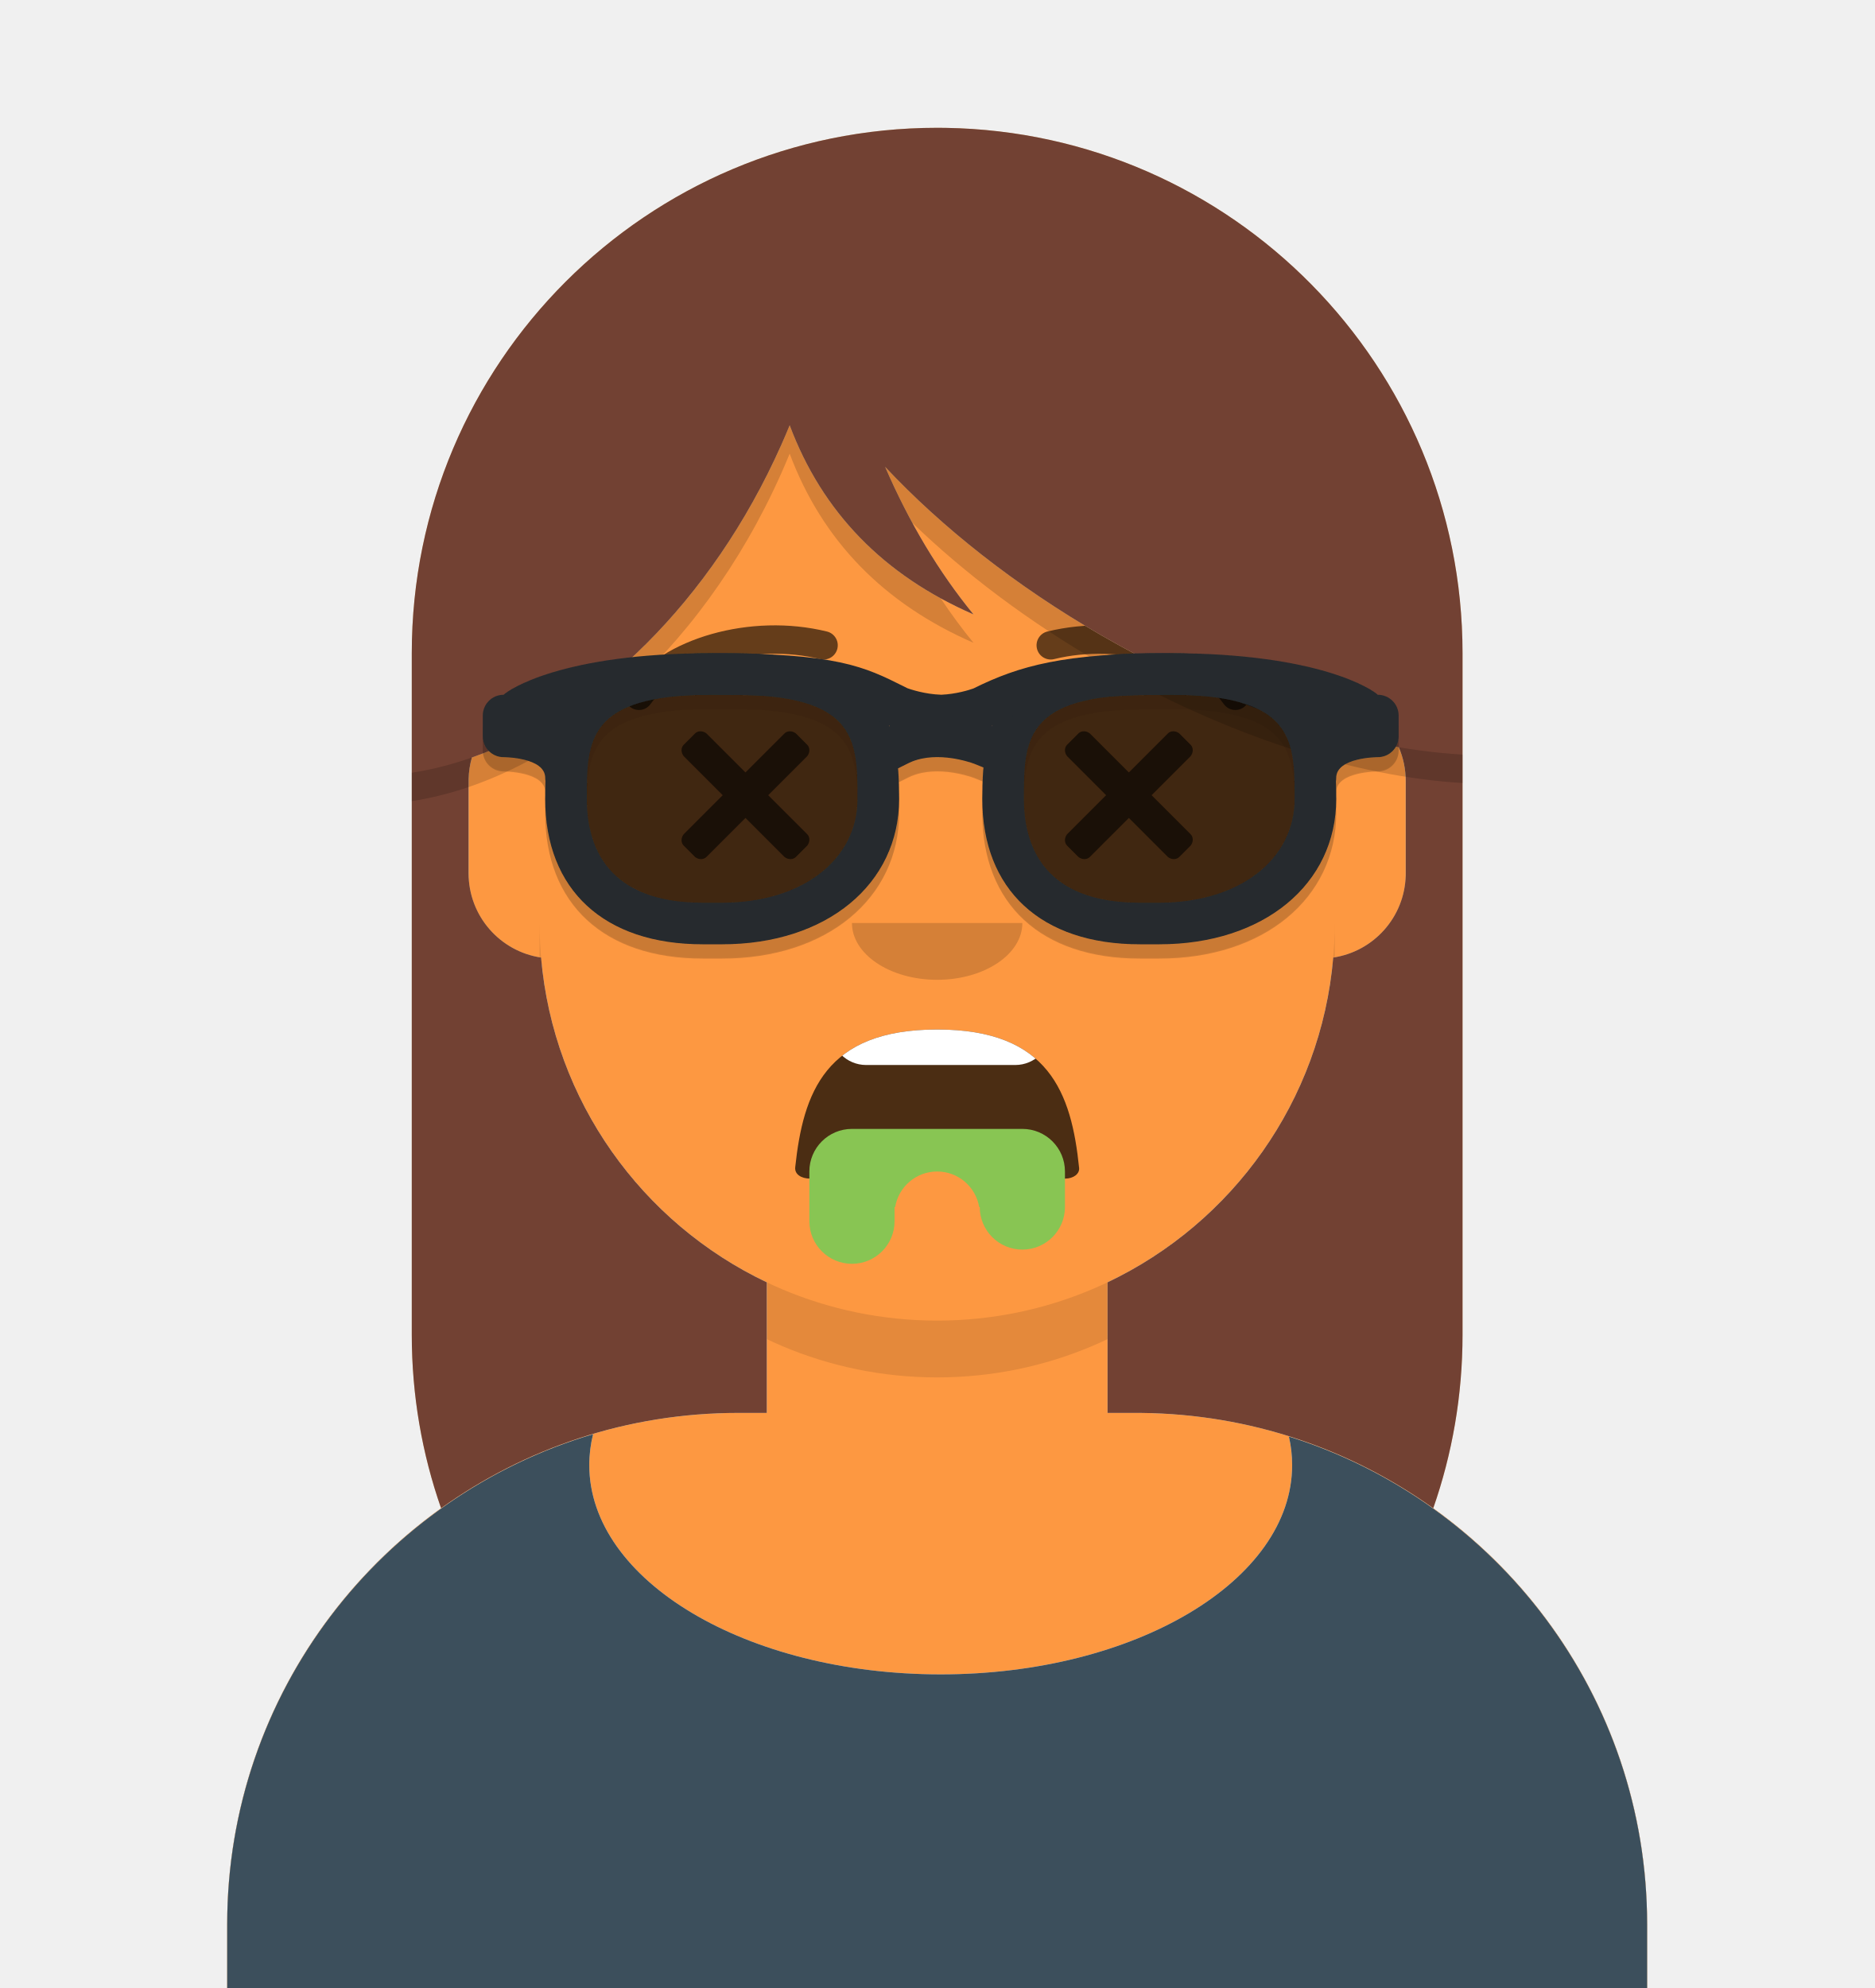
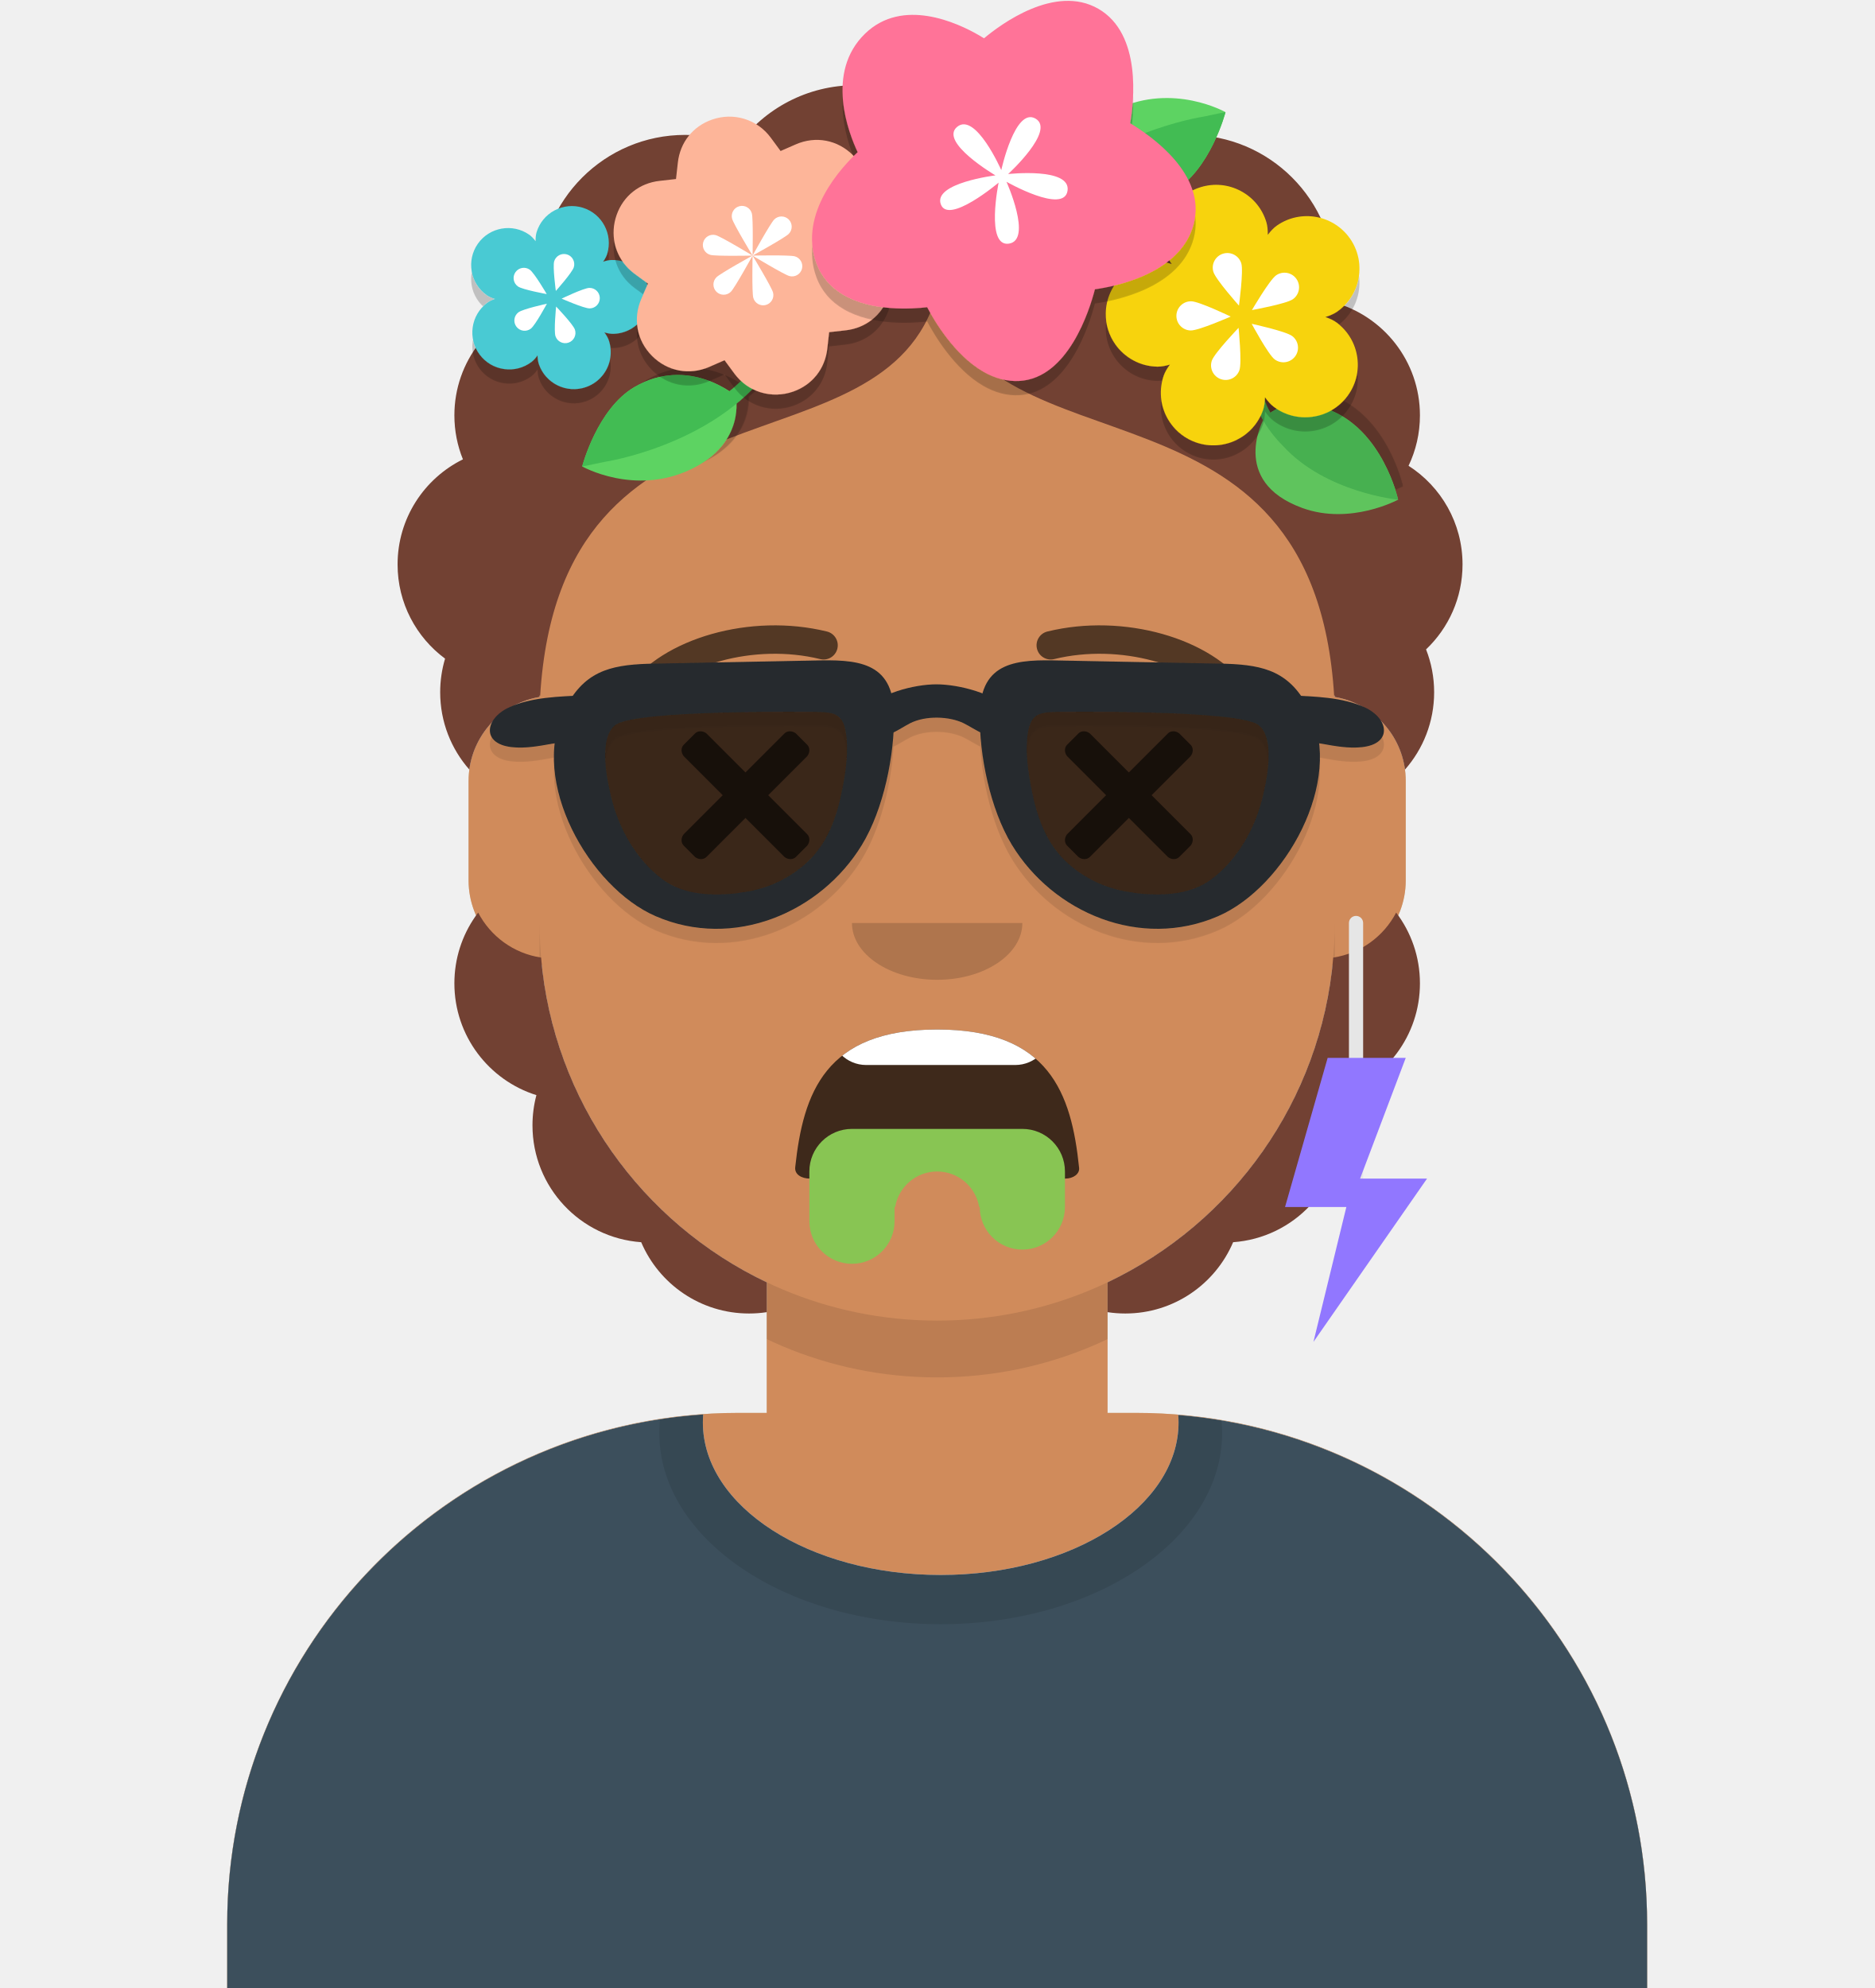
<svg xmlns="http://www.w3.org/2000/svg" xmlns:xlink="http://www.w3.org/1999/xlink" width="264px" height="280px" viewBox="0 0 264 280" version="1.1">
  <defs>
    <path d="M100,0 C130.928,-5.68137151e-15 156,25.072 156,56 L156.001,62.166 C161.676,63.119 166,68.054 166,74 L166,88 C166,94.052 161.519,99.058 155.694,99.881 C153.628,119.686 141.238,136.422 124.001,144.61 L124,163 L128,163 C167.765,163 200,195.235 200,235 L200,244 L0,244 L0,235 C-4.86974701e-15,195.235 32.235,163 72,163 L76,163 L76,144.611 C58.763,136.422 46.372,119.687 44.305,99.881 C38.481,99.058 34,94.052 34,88 L34,74 C34,68.054 38.325,63.118 44,62.166 L44,56 C44,25.072 69.072,5.68137151e-15 100,0 Z" id="transparent_path-1" />
    <path d="M83,36.348 C83,52.629 105.162,65.828 132.5,65.828 C159.838,65.828 182,52.629 182,36.348 C182,34.985 181.845,33.645 181.544,32.331 C210.784,41.488 232,68.792 232,101.052 L232,110 L32,110 L32,101.052 C32,68.397 53.739,40.82 83.534,32.002 C83.182,33.421 83,34.871 83,36.348 Z" id="transparent_path-3" />
    <rect id="transparent_path-5" x="0" y="0" width="264" height="280" />
    <path d="M74,0 C114.869,0 148,33.131 148,74 L148,84.148 L148,197.608 C135.525,187.237 119.491,181 102,181 L102,181 L98,181 L98,162.611 C115.531,154.283 128.048,137.115 129.791,116.867 C135.569,116.002 140,111.019 140,105 L140,105 L140,92 C140,87.354 137.359,83.324 133.497,81.33 C132.724,81.05 131.952,80.748 131.181,80.426 C130.795,80.32 130.401,80.233 130,80.166 L130,80.166 L130,79.917 C117.224,74.234 104.878,63.071 96.11,47.885 C93.175,42.801 90.831,37.595 89.066,32.397 C80.431,42.941 67.745,53.602 52.342,62.495 C42.778,68.017 33.147,72.291 24,75.266 L24,137.247 C29.602,148.318 38.773,157.278 50,162.611 L50,162.611 L50,181 L46,181 C38.327,181 30.935,182.2 24,184.423 L24,230 C24,244.106 13.569,255.776 0,257.716 L0,74 C0,33.131 33.131,0 74,0 Z" id="transparent_path-7" />
  </defs>
  <g id="transparent_Avataaar/Default" stroke="none" stroke-width="1" fill="none" fill-rule="evenodd">
    <g id="transparent_Body" transform="translate(32, 36)">
      <mask id="transparent_mask-2" fill="white">
        <use xlink:href="#transparent_path-1" />
      </mask>
      <use fill="#D0C6AC" xlink:href="#transparent_path-1" />
-       <g id="transparent_Skin-Color" mask="url(#transparent_mask-2)" fill="#FD9841">
+       <g id="transparent_Skin-Color" mask="url(#transparent_mask-2)" fill="#D08B5B">
        <g transform="translate(-32, 0)" id="transparent_Color">
          <rect x="0" y="0" width="264" height="244" />
        </g>
      </g>
      <path d="M44,94 C44,124.928 69.072,150 100,150 C130.928,150 156,124.928 156,94 L156,94 L156,102 C156,132.928 130.928,158 100,158 C69.072,158 44,132.928 44,102 Z" id="transparent_Neck-Shadow" fill-opacity="0.1" fill="#000000" mask="url(#transparent_mask-2)" />
    </g>
    <g id="transparent_Clothing" transform="translate(0, 170)">
      <defs>
-         <path d="M83,36.348 C83,52.629 105.162,65.828 132.5,65.828 C159.838,65.828 182,52.629 182,36.348 C182,34.985 181.845,33.645 181.544,32.331 C210.784,41.488 232,68.792 232,101.052 L232,110 L32,110 L32,101.052 C32,68.397 53.739,40.82 83.534,32.002 C83.182,33.421 83,34.871 83,36.348 Z" id="shirt_scoop_neck_path-1" />
+         <path d="M99,30.348 C99,42.211 113.998,51.828 132.5,51.828 C151.002,51.828 166,42.211 166,30.348 C166,29.995 165.987,29.644 165.96,29.295 C202.936,32.325 232,63.294 232,101.052 L232,110 L32,110 L32,101.052 C32,62.952 61.593,31.764 99.047,29.219 C99.015,29.595 99,29.97 99,30.348 Z" id="shirt_crew_neck_path-1" />
      </defs>
-       <g id="shirt_scoop_neck_Clothing/Shirt-Scoop-Neck" stroke="none" stroke-width="1" fill="none" fill-rule="evenodd">
-         <mask id="shirt_scoop_neck_mask-2" fill="white">
-           <use xlink:href="#shirt_scoop_neck_path-1" />
+       <g id="shirt_crew_neck_Clothing/Shirt-Crew-Neck" stroke="none" stroke-width="1" fill="none" fill-rule="evenodd">
+         <mask id="shirt_crew_neck_mask-2" fill="white">
+           <use xlink:href="#shirt_crew_neck_path-1" />
        </mask>
-         <use id="shirt_scoop_neck_Clothes" fill="#E6E6E6" xlink:href="#shirt_scoop_neck_path-1" />
-         <g id="shirt_scoop_neck_Fabric-Color" mask="url(#shirt_scoop_neck_mask-2)" fill="#3C4F5C">
-           <rect id="shirt_scoop_neck_🖍Color" x="0" y="0" width="264" height="110" />
+         <use id="shirt_crew_neck_Clothes" fill="#E6E6E6" xlink:href="#shirt_crew_neck_path-1" />
+         <g id="shirt_crew_neck_Fabric-Color" mask="url(#shirt_crew_neck_mask-2)" fill="#3C4F5C">
+           <rect id="shirt_crew_neck_🖍Color" x="0" y="0" width="264" height="110" />
+         </g>
+         <g id="shirt_crew_neck_Shadowy" opacity="0.6" mask="url(#shirt_crew_neck_mask-2)" fill="#000000" fill-opacity="0.16">
+           <g transform="translate(92, 4)" id="shirt_crew_neck_Hola-👋🏼">
+             <ellipse cx="40.5" cy="27.848" rx="39.635" ry="26.914" />
+           </g>
        </g>
      </g>
    </g>
    <g id="transparent_Face" transform="translate(76, 82)" fill="#000000">
      <g id="transparent_Mouth" transform="translate(2, 52)">
        <defs>
          <path d="M34.008,12.602 C35.128,23.093 38.235,31.994 53.996,32 C69.758,32.006 72.917,23.042 73.994,12.505 C74.081,11.657 73.174,11 72.037,11 C65.351,11 62.67,12.495 53.989,12.5 C45.309,12.505 40.757,11 36.092,11 C34.949,11 33.896,11.552 34.008,12.602 Z" id="vomit_path-1" />
          <path d="M66,25 C69.314,25 72,27.686 72,31 L72,36 C72,39.314 69.314,42 66,42 C62.686,42 60,39.314 60,36 L59.917,36 C59.441,33.162 56.973,31 54,31 C51.027,31 48.559,33.162 48.083,36 L48,36 L48,38 C48,41.314 45.314,44 42,44 C38.686,44 36,41.314 36,38 L36,31 C36,27.686 38.686,25 42,25 L66,25 Z" id="vomit_path-3" />
          <filter x="-1.4%" y="-2.6%" width="102.8%" height="105.3%" filterUnits="objectBoundingBox" id="vomit_filter-4">
            <feOffset dx="0" dy="-1" in="SourceAlpha" result="shadowOffsetInner1" />
            <feComposite in="shadowOffsetInner1" in2="SourceAlpha" operator="arithmetic" k2="-1" k3="1" result="shadowInnerInner1" />
            <feColorMatrix values="0 0 0 0 0   0 0 0 0 0   0 0 0 0 0  0 0 0 0.1 0" type="matrix" in="shadowInnerInner1" />
          </filter>
        </defs>
        <g id="vomit_Mouth/Vomit" stroke="none" stroke-width="1" fill="none" fill-rule="evenodd">
          <mask id="vomit_mask-2" fill="white">
            <use xlink:href="#vomit_path-1" transform="translate(54, 21.5) scale(1, -1) translate(-54, -21.5)" />
          </mask>
          <use id="vomit_Mouth" fill-opacity="0.7" fill="#000000" transform="translate(54, 21.5) scale(1, -1) translate(-54, -21.5)" xlink:href="#vomit_path-1" />
          <path d="M44,0 L65,0 C67.761,-5.07265313e-16 70,2.239 70,5 L70,11 C70,13.761 67.761,16 65,16 L44,16 C41.239,16 39,13.761 39,11 L39,5 C39,2.239 41.239,5.07265313e-16 44,0 Z" id="vomit_Teeth" fill="#FFFFFF" mask="url(#vomit_mask-2)" />
          <g id="vomit_Vomit-Stuff">
            <use fill="#88C553" fill-rule="evenodd" xlink:href="#vomit_path-3" />
          </g>
        </g>
      </g>
      <g id="transparent_Nose" transform="translate(28, 40)" fill-opacity="0.16">
        <g id="default_Nose/Default" stroke="none" stroke-width="1" fill="none" fill-rule="evenodd" fill-opacity="0.16">
          <path d="M16,8 C16,12.418 21.373,16 28,16 L28,16 C34.627,16 40,12.418 40,8" id="default_Nose" fill="#000000" />
        </g>
      </g>
      <g id="transparent_Eyes" transform="translate(0, 8)">
        <g id="x_dizzy_Eyes/X-Dizzy-😵" stroke="none" stroke-width="1" fill="none" fill-rule="evenodd" fill-opacity="0.6">
          <path d="M23.5,13.3 L29,18.799 L34.5,13.3 C34.9,12.9 35.6,12.9 36.1,13.3 L37.7,14.9 C38.1,15.3 38.1,16 37.7,16.5 L32.2,22 L37.7,27.5 C38.1,27.9 38.1,28.6 37.7,29.1 L36.1,30.7 C35.7,31.1 35,31.1 34.5,30.7 L29,25.2 L23.5,30.7 C23.1,31.1 22.4,31.1 21.9,30.7 L20.3,29.1 C19.9,28.7 19.9,28 20.3,27.5 L25.799,22 L20.3,16.5 C19.9,16 19.9,15.3 20.3,14.9 L21.9,13.3 C22.3,12.9 23,12.9 23.5,13.3 Z" id="x_dizzy_Eye" fill="#000000" fill-rule="nonzero" />
          <path d="M77.5,13.3 L83,18.799 L88.5,13.3 C88.9,12.9 89.6,12.9 90.1,13.3 L91.7,14.9 C92.1,15.3 92.1,16 91.7,16.5 L86.2,22 L91.7,27.5 C92.1,27.9 92.1,28.6 91.7,29.1 L90.1,30.7 C89.7,31.1 89,31.1 88.5,30.7 L83,25.2 L77.5,30.7 C77.1,31.1 76.4,31.1 75.9,30.7 L74.3,29.1 C73.9,28.7 73.9,28 74.3,27.5 L79.799,22 L74.3,16.5 C73.9,16 73.9,15.3 74.3,14.9 L75.9,13.3 C76.3,12.9 77,12.9 77.5,13.3 Z" id="x_dizzy_Eye" fill="#000000" fill-rule="nonzero" />
        </g>
      </g>
      <g id="transparent_Eyebrow" fill-opacity="0.6">
        <g id="default_Eyebrow/Outline/Default" stroke="none" stroke-width="1" fill="none" fill-rule="evenodd" fill-opacity="0.6">
          <g id="default_I-Browse" transform="translate(12, 6)" fill="#000000" fill-rule="nonzero">
            <path d="M3.63,11.159 C7.545,5.65 18.278,2.561 27.523,4.831 C28.596,5.095 29.679,4.439 29.942,3.366 C30.206,2.293 29.55,1.21 28.477,0.947 C17.74,-1.69 5.312,1.887 0.37,8.841 C-0.27,9.742 -0.059,10.99 0.841,11.63 C1.742,12.27 2.99,12.059 3.63,11.159 Z" id="default_Eyebrow" />
            <path d="M61.63,11.159 C65.545,5.65 76.278,2.561 85.523,4.831 C86.596,5.095 87.679,4.439 87.942,3.366 C88.206,2.293 87.55,1.21 86.477,0.947 C75.74,-1.69 63.312,1.887 58.37,8.841 C57.73,9.742 57.941,10.99 58.841,11.63 C59.742,12.27 60.99,12.059 61.63,11.159 Z" id="default_Eyebrow" transform="translate(73.00015, 6.039198) scale(-1, 1) translate(-73.00015, -6.039198) " />
          </g>
        </g>
      </g>
    </g>
    <g id="transparent_Top">
      <defs>
-         <path d="M74,0 L75.224,0.01 C115.528,0.663 148,33.54 148,74 L148,74 L148,88.281 L148,88.281 L148,170 C148,178.558 146.547,186.777 143.875,194.424 C132.269,186.112 118.092,181.164 102.767,181.004 L102,181 L98,181 L98.001,162.61 C115.531,154.282 128.048,137.114 129.791,116.867 C135.471,116.017 139.849,111.186 139.996,105.305 L140,105 L140,92 C140,90.31 139.651,88.702 139.021,87.244 C126.064,85.057 111.478,79.768 97.149,71.495 C85.017,64.491 74.646,56.258 66.67,47.752 C70.096,55.66 74.246,62.588 79.118,68.535 C66.443,63.012 57.813,54.132 53.227,41.896 C52.849,42.818 52.456,43.739 52.046,44.658 C42.207,66.757 25.592,82.682 8.462,88.693 C8.188,89.65 8.03,90.656 8.004,91.695 L8,92 L8,105 C8,111.019 12.431,116.003 18.209,116.867 C19.952,137.115 32.469,154.283 50,162.611 L50,181 L46,181 C30.381,181 15.924,185.973 4.126,194.422 C1.453,186.777 1.04809353e-15,178.558 0,170 L0,74 C-5.00501776e-15,33.131 33.131,7.50752664e-15 74,0 Z" id="straight_strand_path-1" />
+         <filter x="-15.4%" y="-26.7%" width="130.8%" height="153.3%" filterUnits="objectBoundingBox" id="frida_filter-1">
+           <feOffset dx="0" dy="2" in="SourceAlpha" result="shadowOffsetOuter1" />
+           <feColorMatrix values="0 0 0 0 0   0 0 0 0 0   0 0 0 0 0  0 0 0 0.2 0" type="matrix" in="shadowOffsetOuter1" result="shadowMatrixOuter1" />
+           <feMerge>
+             <feMergeNode in="shadowMatrixOuter1" />
+             <feMergeNode in="SourceGraphic" />
+           </feMerge>
+         </filter>
+         <filter x="-26.7%" y="-13.8%" width="153.3%" height="127.6%" filterUnits="objectBoundingBox" id="frida_filter-2">
+           <feOffset dx="0" dy="2" in="SourceAlpha" result="shadowOffsetOuter1" />
+           <feColorMatrix values="0 0 0 0 0   0 0 0 0 0   0 0 0 0 0  0 0 0 0.2 0" type="matrix" in="shadowOffsetOuter1" result="shadowMatrixOuter1" />
+           <feMerge>
+             <feMergeNode in="shadowMatrixOuter1" />
+             <feMergeNode in="SourceGraphic" />
+           </feMerge>
+         </filter>
+         <filter x="-26.7%" y="-13.8%" width="153.3%" height="127.6%" filterUnits="objectBoundingBox" id="frida_filter-3">
+           <feOffset dx="0" dy="2" in="SourceAlpha" result="shadowOffsetOuter1" />
+           <feColorMatrix values="0 0 0 0 0   0 0 0 0 0   0 0 0 0 0  0 0 0 0.2 0" type="matrix" in="shadowOffsetOuter1" result="shadowMatrixOuter1" />
+           <feMerge>
+             <feMergeNode in="shadowMatrixOuter1" />
+             <feMergeNode in="SourceGraphic" />
+           </feMerge>
+         </filter>
+         <filter x="-15.4%" y="-15.4%" width="130.8%" height="130.8%" filterUnits="objectBoundingBox" id="frida_filter-4">
+           <feOffset dx="0" dy="2" in="SourceAlpha" result="shadowOffsetOuter1" />
+           <feColorMatrix values="0 0 0 0 0   0 0 0 0 0   0 0 0 0 0  0 0 0 0.2 0" type="matrix" in="shadowOffsetOuter1" result="shadowMatrixOuter1" />
+           <feMerge>
+             <feMergeNode in="shadowMatrixOuter1" />
+             <feMergeNode in="SourceGraphic" />
+           </feMerge>
+         </filter>
+         <filter x="-10.0%" y="-10.0%" width="120.0%" height="120.0%" filterUnits="objectBoundingBox" id="frida_filter-5">
+           <feOffset dx="0" dy="2" in="SourceAlpha" result="shadowOffsetOuter1" />
+           <feColorMatrix values="0 0 0 0 0   0 0 0 0 0   0 0 0 0 0  0 0 0 0.2 0" type="matrix" in="shadowOffsetOuter1" result="shadowMatrixOuter1" />
+           <feMerge>
+             <feMergeNode in="shadowMatrixOuter1" />
+             <feMergeNode in="SourceGraphic" />
+           </feMerge>
+         </filter>
+         <filter x="-10.8%" y="-10.8%" width="121.6%" height="121.6%" filterUnits="objectBoundingBox" id="frida_filter-6">
+           <feOffset dx="0" dy="2" in="SourceAlpha" result="shadowOffsetOuter1" />
+           <feColorMatrix values="0 0 0 0 0   0 0 0 0 0   0 0 0 0 0  0 0 0 0.2 0" type="matrix" in="shadowOffsetOuter1" result="shadowMatrixOuter1" />
+           <feMerge>
+             <feMergeNode in="shadowMatrixOuter1" />
+             <feMergeNode in="SourceGraphic" />
+           </feMerge>
+         </filter>
+         <filter x="-7.3%" y="-7.4%" width="114.5%" height="114.8%" filterUnits="objectBoundingBox" id="frida_filter-7">
+           <feOffset dx="0" dy="2" in="SourceAlpha" result="shadowOffsetOuter1" />
+           <feColorMatrix values="0 0 0 0 0   0 0 0 0 0   0 0 0 0 0  0 0 0 0.2 0" type="matrix" in="shadowOffsetOuter1" result="shadowMatrixOuter1" />
+           <feMerge>
+             <feMergeNode in="shadowMatrixOuter1" />
+             <feMergeNode in="SourceGraphic" />
+           </feMerge>
+         </filter>
      </defs>
-       <g id="straight_strand_Top/Long-Hair/Straight-+-Strand" stroke="none" stroke-width="1" fill="none" fill-rule="evenodd" transform="translate(-1 0)">
-         <g id="straight_strand_Hair" transform="translate(59, 18)">
-           <mask id="straight_strand_mask-2" fill="white">
-             <use xlink:href="#straight_strand_path-1" />
-           </mask>
-           <use fill="#ECC797" xlink:href="#straight_strand_path-1" />
-           <g id="straight_strand_Hair-Color" mask="url(#straight_strand_mask-2)" fill="#724133">
-             <g transform="translate(-58, -18)" id="straight_strand_Color">
-               <rect x="0" y="0" width="264" height="280" />
-             </g>
-           </g>
-         </g>
-         <path d="M111.046,62.658 C111.456,61.739 111.849,60.818 112.227,59.896 C116.232,70.583 123.322,78.71 133.498,84.276 C134.958,86.471 136.498,88.557 138.118,90.535 C125.443,85.012 116.813,76.132 112.227,63.896 C111.849,64.818 111.456,65.739 111.046,66.658 C99.59,92.39 78.945,109.75 59,112.838 L59,112.838 L59,108.838 C78.945,105.75 99.59,88.39 111.046,62.658 Z M207,110.281 C192.047,109.413 173.901,103.745 156.149,93.495 C145.875,87.564 136.864,80.75 129.5,73.637 C128.137,71.126 126.86,68.498 125.67,65.752 C133.646,74.258 144.017,82.491 156.149,89.495 C173.901,99.745 192.047,105.413 207,106.281 Z" id="straight_strand_Shadow" fill-opacity="0.16" fill="#000000" />
-         <g id="straight_strand_Facial-Hair" transform="translate(49, 72)" />
-         <g id="straight_strand_Accessory" transform="translate(62, 85)">
+       <g id="frida_Top/Long-Hair/Frida" stroke="none" stroke-width="1" fill="none" fill-rule="evenodd" transform="translate(-1 0)">
+         <g id="frida_Hair-Color" transform="translate(57, 12)" fill="#724133">
+           <path d="M11.349,116.534 C13.087,119.871 16.347,122.289 20.209,122.867 C21.952,143.115 34.469,160.283 52,168.611 L52,172.812 C51.185,172.936 50.35,173 49.5,173 C42.679,173 36.825,168.861 34.312,162.958 C25.754,162.349 19,155.213 19,146.5 C19,145.029 19.193,143.603 19.554,142.246 C12.858,140.145 8,133.89 8,126.5 C8,123.001 9.089,119.756 10.947,117.086 L11.184,116.755 L11.349,116.534 Z M140.651,116.534 C142.753,119.302 144,122.755 144,126.5 C144,133.89 139.142,140.145 132.446,142.246 C132.807,143.603 133,145.029 133,146.5 C133,155.213 126.246,162.349 117.688,162.958 C115.175,168.861 109.321,173 102.5,173 C101.65,173 100.816,172.936 100.001,172.812 L100.001,168.61 C117.531,160.282 130.048,143.114 131.791,122.867 C135.653,122.289 138.913,119.871 140.651,116.534 Z M87.5,0 C94.295,0 100.318,3.306 104.048,8.398 C106.357,7.495 108.871,7 111.5,7 C122.822,7 132,16.178 132,27.5 C132,28.539 131.923,29.561 131.773,30.559 C138.815,32.442 144,38.865 144,46.5 C144,49.043 143.425,51.452 142.397,53.603 C146.97,56.535 150,61.664 150,67.5 C150,72.21 148.027,76.458 144.862,79.465 C145.596,81.335 146,83.37 146,85.5 C146,89.675 144.449,93.488 141.893,96.394 C141.196,91.183 137.156,87.031 132.001,86.166 L132.001,85.936 C131.973,85.957 131.945,85.979 131.917,86 C129.014,38.845 83.432,55.748 75.996,29.323 C68.566,55.747 22.986,38.845 20.083,86 L20,85.936 L20,85.936 L20,86.166 C14.845,87.031 10.804,91.183 10.107,96.393 C7.551,93.488 6,89.675 6,85.5 C6,83.855 6.241,82.267 6.689,80.767 C2.631,77.762 0,72.938 0,67.5 C0,61.007 3.751,55.39 9.204,52.697 C8.427,50.784 8,48.692 8,46.5 C8,38.865 13.185,32.442 20.227,30.559 C20.077,29.561 20,28.539 20,27.5 C20,16.178 29.178,7 40.5,7 C43.129,7 45.643,7.495 47.953,8.397 C51.682,3.306 57.705,0 64.5,0 C68.763,0 72.721,1.301 76.001,3.527 C79.28,1.301 83.238,0 87.5,0 Z" />
+         </g>
+         <g id="frida_Ornamentos" transform="translate(67, 0)">
+           <g id="frida_hoja" filter="url(#frida_filter-1)" opacity="0.9" transform="translate(120, 64.5) scale(1, -1) rotate(-20) translate(-120, -64.5) translate(107, 57)" fill-rule="nonzero">
+             <path d="M3.611,10 C3.611,10 1.95,0 13,0 C20.222,0 25.278,5.714 25.278,5.714 C25.278,5.714 19.861,14.286 11.556,14.286 C5.056,14.286 3.611,10 3.611,10 Z" id="frida_leaf" fill="#5DD362" />
+             <path d="M25.278,5.714 C25.278,5.714 19.861,14.286 11.556,14.286 C7.222,14.286 5.128,12.357 4.189,11.071 C2.094,12.857 1.372,14.5 1.372,14.571 C1.3,14.857 1.011,15 0.722,15 C0.65,15 0.506,15 0.433,14.929 C0.072,14.786 -0.072,14.357 0.072,14 C0.144,13.786 1.95,9.857 7.439,7.286 C15.383,3.143 25.278,5.714 25.278,5.714 Z" id="frida_leaf" fill="#42BC53" />
+           </g>
+           <g id="frida_hoja" filter="url(#frida_filter-2)" transform="translate(93.30737, 21.74519) scale(-1, -1) rotate(-120) translate(-93.30737, -21.74519) translate(85.80737, 7.245191)">
+             <path d="M15,12 C15,5.9 9,0 9,0 C9,0 1.7,4.3 1,13 C0.3,21.7 6.8,23.7 6.8,23.7 C6.8,23.7 15,20.8 15,12 Z" id="frida_leaf" fill="#5DD362" />
+             <path d="M8,29 C8.1,29 8.2,29 8.3,28.9 C8.8,28.7 9.1,28.1 8.9,27.6 C8.4,26.1 8,24.7 7.8,23.2 C10,22.2 15,18.9 15,12 C15,5.9 9,0 9,0 C9,0 8.6,1.1 8,3 C8,3 8,3 8,3 C7.8,3.5 2.8,16.6 7.1,28.3 C7.2,28.7 7.6,29 8,29 Z" id="frida_leaf" fill="#42BC53" />
+           </g>
+           <g id="frida_hoja" filter="url(#frida_filter-3)" transform="translate(29.30737, 59.74519) rotate(-120) translate(-29.30737, -59.74519) translate(21.80737, 45.24519)">
+             <path d="M15,12 C15,5.9 9,0 9,0 C9,0 1.7,4.3 1,13 C0.3,21.7 6.8,23.7 6.8,23.7 C6.8,23.7 15,20.8 15,12 Z" id="frida_leaf" fill="#5DD362" />
+             <path d="M8,29 C8.1,29 8.2,29 8.3,28.9 C8.8,28.7 9.1,28.1 8.9,27.6 C8.4,26.1 8,24.7 7.8,23.2 C10,22.2 15,18.9 15,12 C15,5.9 9,0 9,0 C9,0 8.6,1.1 8,3 C8,3 8,3 8,3 C7.8,3.5 2.8,16.6 7.1,28.3 C7.2,28.7 7.6,29 8,29 Z" id="frida_leaf" fill="#42BC53" />
+           </g>
+           <g id="frida_Flor" filter="url(#frida_filter-4)" transform="translate(13, 42) scale(-1, 1) translate(-13, -42) translate(0, 29)">
+             <path d="M24.424,20.956 C25.26,19.847 25.614,18.478 25.421,17.103 C25.228,15.727 24.51,14.509 23.402,13.674 C23.102,13.448 22.708,13.263 22.26,13.106 C22.713,12.965 23.114,12.793 23.42,12.579 C25.769,10.934 26.342,7.685 24.697,5.336 C23.053,2.988 19.804,2.415 17.455,4.059 C17.149,4.274 16.851,4.592 16.562,4.97 C16.568,4.495 16.529,4.061 16.419,3.703 C16.013,2.375 15.114,1.284 13.887,0.632 C12.661,-0.02 11.254,-0.155 9.926,0.251 C7.184,1.089 5.635,4.002 6.473,6.744 C6.582,7.1 6.787,7.479 7.055,7.868 C6.607,7.717 6.186,7.625 5.814,7.618 C2.947,7.568 0.574,9.86 0.523,12.727 C0.504,13.865 0.853,14.926 1.461,15.794 C2.384,17.111 3.904,17.987 5.632,18.017 C6.005,18.023 6.428,17.946 6.881,17.811 C6.599,18.19 6.382,18.562 6.261,18.914 C5.698,20.549 6,22.276 6.923,23.594 C7.531,24.462 8.408,25.153 9.484,25.524 C12.195,26.457 15.16,25.01 16.093,22.299 C16.215,21.947 16.272,21.52 16.284,21.047 C16.557,21.433 16.844,21.755 17.141,21.979 C18.251,22.815 19.619,23.169 20.994,22.976 C22.371,22.783 23.589,22.065 24.424,20.956 Z" fill="#4ACAD3" fill-rule="nonzero" />
+             <path d="M11.178,8.64 C10.945,7.877 11.374,7.069 12.137,6.836 C12.9,6.603 13.708,7.032 13.941,7.795 C14.174,8.558 13.709,11.977 13.709,11.977 C13.709,11.977 11.411,9.403 11.178,8.64 Z M8.936,14.437 C8.138,14.423 7.502,13.766 7.517,12.968 C7.531,12.17 8.188,11.535 8.986,11.549 C9.784,11.563 12.891,13.062 12.891,13.062 C12.891,13.062 9.733,14.451 8.936,14.437 Z M14.993,12.419 C14.993,12.419 16.731,9.439 17.385,8.981 C18.039,8.523 18.939,8.682 19.397,9.336 C19.854,9.989 19.696,10.89 19.042,11.347 C18.388,11.805 14.993,12.419 14.993,12.419 Z M11.92,19.257 C11.166,18.997 10.765,18.175 11.025,17.421 C11.284,16.666 13.671,14.175 13.671,14.175 C13.671,14.175 14.016,17.607 13.757,18.362 C13.497,19.116 12.675,19.517 11.92,19.257 Z M17.24,17.296 C16.602,16.816 14.969,13.777 14.969,13.777 C14.969,13.777 18.341,14.509 18.978,14.989 C19.615,15.469 19.743,16.375 19.262,17.012 C18.782,17.649 17.876,17.777 17.24,17.296 Z" fill="#FFFFFF" />
+           </g>
+           <g id="frida_Flor" filter="url(#frida_filter-5)" transform="translate(20, 16)">
+             <path d="M30.526,33.098 L30.784,30.784 L33.098,30.525 C35.945,30.205 38.208,28.408 39.152,25.714 C40.218,22.672 39.217,19.355 36.605,17.433 L34.731,16.053 L35.663,13.919 C36.892,11.113 36.308,8.024 34.142,5.858 C31.976,3.692 28.887,3.108 26.08,4.336 L23.947,5.269 L22.567,3.394 C20.644,0.786 17.327,-0.218 14.284,0.848 C11.592,1.791 9.793,4.055 9.475,6.902 L9.216,9.215 L6.902,9.475 C4.055,9.794 1.791,11.592 0.848,14.285 C-0.09,16.961 0.55,19.846 2.517,21.813 L2.517,21.813 C2.786,22.082 3.08,22.335 3.394,22.566 L5.269,23.946 L4.335,26.08 C3.109,28.887 3.692,31.976 5.858,34.142 C8.024,36.308 11.113,36.891 13.92,35.665 L16.054,34.731 L17.434,36.606 C19.351,39.217 22.674,40.218 25.717,39.153 C28.41,38.208 30.207,35.945 30.526,33.098 Z" fill="#FDB599" fill-rule="nonzero" />
+             <path d="M22.882,25.191 C23.088,25.959 22.632,26.749 21.863,26.955 C21.095,27.16 20.305,26.704 20.1,25.936 C19.894,25.169 20,20 20,20 C20,20 17.508,24.529 16.945,25.091 C16.384,25.653 15.471,25.653 14.909,25.091 C14.347,24.529 14.347,23.616 14.909,23.055 C15.471,22.492 20,20 20,20 C20,20 14.832,20.106 14.064,19.9 C13.295,19.695 12.84,18.905 13.045,18.137 C13.251,17.368 14.041,16.912 14.809,17.118 C15.577,17.324 20,20 20,20 C20,20 17.324,15.577 17.118,14.809 C16.912,14.041 17.368,13.251 18.137,13.045 C18.905,12.84 19.695,13.295 19.9,14.064 C20.106,14.832 20,20 20,20 C20,20 22.492,15.471 23.055,14.909 C23.617,14.347 24.529,14.347 25.091,14.909 C25.653,15.471 25.653,16.383 25.091,16.945 C24.529,17.508 20,20 20,20 C20,20 25.169,19.894 25.936,20.1 C26.704,20.305 27.16,21.095 26.955,21.863 C26.749,22.632 25.959,23.088 25.191,22.882 C24.423,22.676 20,20 20,20 C20,20 22.675,24.422 22.882,25.191 Z" fill="#FFFFFF" />
+           </g>
+           <g id="frida_Flor" filter="url(#frida_filter-6)" transform="translate(89, 26)">
+             <path d="M34.758,29.822 C35.947,28.244 36.451,26.296 36.176,24.339 C35.901,22.381 34.88,20.648 33.302,19.459 C32.876,19.138 32.315,18.875 31.677,18.651 C32.322,18.45 32.893,18.206 33.329,17.9 C36.671,15.56 37.487,10.937 35.146,7.594 C32.806,4.252 28.182,3.437 24.84,5.777 C24.404,6.083 23.98,6.535 23.57,7.073 C23.578,6.397 23.522,5.779 23.366,5.27 C22.788,3.38 21.508,1.827 19.763,0.9 C18.018,-0.029 16.015,-0.22 14.125,0.357 C10.223,1.55 8.019,5.695 9.211,9.597 C9.367,10.104 9.658,10.643 10.04,11.196 C9.403,10.981 8.804,10.851 8.273,10.842 C4.194,10.771 0.817,14.031 0.745,18.112 C0.718,19.732 1.214,21.24 2.079,22.475 C3.393,24.351 5.555,25.597 8.015,25.639 C8.545,25.648 9.148,25.538 9.792,25.346 C9.391,25.886 9.082,26.415 8.909,26.916 C8.108,29.243 8.538,31.7 9.852,33.576 C10.717,34.812 11.966,35.795 13.497,36.322 C17.355,37.651 21.574,35.591 22.902,31.734 C23.075,31.232 23.157,30.625 23.173,29.952 C23.562,30.501 23.97,30.959 24.393,31.278 C25.972,32.468 27.919,32.971 29.877,32.696 C31.835,32.422 33.569,31.401 34.758,29.822 Z" fill="#F7D30C" fill-rule="nonzero" />
+             <path d="M15.908,12.295 C15.576,11.21 16.187,10.06 17.272,9.729 C18.358,9.397 19.507,10.008 19.839,11.093 C20.17,12.179 19.509,17.044 19.509,17.044 C19.509,17.044 16.239,13.381 15.908,12.295 Z M12.716,20.545 C11.581,20.525 10.677,19.59 10.697,18.454 C10.717,17.319 11.653,16.415 12.788,16.435 C13.923,16.455 18.346,18.588 18.346,18.588 C18.346,18.588 13.851,20.565 12.716,20.545 Z M21.336,17.673 C21.336,17.673 23.81,13.432 24.74,12.781 C25.67,12.129 26.952,12.355 27.603,13.285 C28.254,14.215 28.028,15.497 27.098,16.148 C26.168,16.799 21.336,17.673 21.336,17.673 Z M16.963,27.404 C15.89,27.035 15.32,25.865 15.689,24.791 C16.058,23.718 19.454,20.172 19.454,20.172 C19.454,20.172 19.946,25.057 19.577,26.13 C19.207,27.203 18.037,27.774 16.963,27.404 Z M24.533,24.614 C23.626,23.931 21.303,19.606 21.303,19.606 C21.303,19.606 26.1,20.648 27.007,21.331 C27.914,22.014 28.095,23.303 27.412,24.209 C26.729,25.116 25.439,25.297 24.533,24.614 Z" fill="#FFFFFF" />
+           </g>
+           <g id="frida_Flor" filter="url(#frida_filter-7)" transform="translate(48, 0)">
+             <path d="M54.138,31.546 C55.963,24.563 48.144,19.132 45.185,17.362 C45.699,14.428 46.857,4.801 40.717,1.246 C34.612,-2.288 26.924,3.45 24.601,5.394 C24.401,5.269 24.166,5.126 23.898,4.971 C20.831,3.196 13.13,-0.381 7.85,4.736 C2.205,10.204 5.537,18.739 6.805,21.434 C4.646,23.445 -1.579,30.026 0.987,37.024 C1.693,38.953 2.998,40.48 4.869,41.562 C8.9,43.896 14.476,43.52 16.592,43.269 C17.585,45.15 20.422,49.981 24.48,52.33 C26.15,53.297 27.855,53.743 29.55,53.655 C36.455,53.297 39.466,43.66 40.22,40.743 C43.081,40.347 52.306,38.544 54.138,31.546 Z" fill="#FF7398" fill-rule="nonzero" />
+             <path d="M27.764,25.603 C27.764,25.603 31.449,33.791 28.118,34.314 C24.784,34.834 26.657,25.722 26.657,25.722 C26.657,25.722 19.546,31.729 18.507,28.75 C17.468,25.771 26.209,24.702 26.209,24.702 C26.209,24.702 18.221,20.01 20.815,17.866 C23.409,15.722 27.031,23.958 27.031,23.958 C27.031,23.958 28.976,15.039 31.851,16.704 C34.727,18.368 27.994,24.515 27.994,24.515 C27.994,24.515 36.871,23.526 36.364,26.867 C35.859,30.209 27.764,25.603 27.764,25.603 Z" fill="#FFFFFF" />
+           </g>
+         </g>
+         <g id="frida_Arete" transform="translate(182, 129)">
+           <rect id="frida_Cadenita" fill="#E6E6E6" x="9" y="0" width="2" height="39" rx="1" />
+           <polygon id="frida_Rayo" fill="#9177FF" fill-rule="nonzero" points="20 37 10.57 37 17 20 6 20 0 41 8.636 41 4 60" />
+         </g>
+         <g id="frida_Facial-Hair" transform="translate(49, 72)" />
+         <g id="frida_Accessory" transform="translate(62, 85)">
          <defs>
-             <filter x="-3.1%" y="-9.8%" width="106.2%" height="119.5%" filterUnits="objectBoundingBox" id="wayfarers_filter-1">
+             <filter x="-3.2%" y="-10.5%" width="106.3%" height="121.1%" filterUnits="objectBoundingBox" id="sunglasses_filter-1">
              <feOffset dx="0" dy="2" in="SourceAlpha" result="shadowOffsetOuter1" />
-               <feColorMatrix values="0 0 0 0 0   0 0 0 0 0   0 0 0 0 0  0 0 0 0.2 0" type="matrix" in="shadowOffsetOuter1" result="shadowMatrixOuter1" />
+               <feColorMatrix values="0 0 0 0 0   0 0 0 0 0   0 0 0 0 0  0 0 0 0.1 0" type="matrix" in="shadowOffsetOuter1" result="shadowMatrixOuter1" />
              <feMerge>
                <feMergeNode in="shadowMatrixOuter1" />
                <feMergeNode in="SourceGraphic" />
              </feMerge>
            </filter>
-             <linearGradient x1="50%" y1="0%" x2="50%" y2="100%" id="wayfarers_linearGradient-2">
+             <linearGradient x1="50%" y1="0%" x2="50%" y2="70.506%" id="sunglasses_linearGradient-2">
+               <stop stop-color="#FFFFFF" stop-opacity="0.5" offset="0%" />
+               <stop stop-color="#000000" stop-opacity="0.5" offset="100%" />
+             </linearGradient>
+             <path d="M47.01,6.277 C49.521,6.301 50.708,6.726 51.136,9.392 C51.569,12.092 51.148,15.128 50.648,17.787 C49.886,21.848 48.617,25.826 45.664,28.794 C44.109,30.358 42.212,31.603 40.194,32.454 C39.123,32.906 37.991,33.232 36.86,33.48 C36.529,33.552 33.706,33.948 35.438,33.747 C31.397,34.216 27.013,34.197 23.638,31.579 C19.898,28.678 17.337,24.086 16.211,19.513 C15.552,16.837 14.167,10.437 16.697,8.297 C19.595,5.845 47.01,6.277 47.01,6.277 L47.01,6.277 Z" id="sunglasses_path-3" />
+             <linearGradient x1="50%" y1="0%" x2="50%" y2="100%" id="sunglasses_linearGradient-4">
              <stop stop-color="#FFFFFF" stop-opacity="0.5" offset="0%" />
              <stop stop-color="#000000" stop-opacity="0.5" offset="70.506%" />
            </linearGradient>
-             <path d="M44.918,17.571 C44.918,27.274 36.668,35.143 22.92,35.143 L20.17,35.143 C6.423,35.143 0.923,27.271 0.923,17.571 L0.923,17.571 C0.923,7.866 2.207,0 21.455,0 L24.386,0 C43.634,0 44.918,7.866 44.918,17.571 L44.918,17.571 Z" id="wayfarers_path-3" />
-             <path d="M106.486,17.571 C106.486,27.274 98.239,35.143 84.489,35.143 L81.739,35.143 C67.991,35.143 62.491,27.271 62.491,17.571 L62.491,17.571 C62.491,7.866 63.775,0 83.023,0 L85.955,0 C105.199,0 106.486,7.866 106.486,17.571 L106.486,17.571 Z" id="wayfarers_path-4" />
+             <path d="M78.919,6.275 C76.408,6.299 75.221,6.724 74.794,9.389 C74.36,12.089 74.782,15.125 75.281,17.784 C76.044,21.845 77.313,25.824 80.265,28.792 C81.821,30.355 83.718,31.601 85.736,32.452 C86.807,32.903 87.939,33.23 89.07,33.477 C89.4,33.549 92.223,33.946 90.492,33.744 C94.533,34.214 98.917,34.195 102.292,31.577 C106.032,28.675 108.593,24.084 109.719,19.511 C110.378,16.834 111.762,10.434 109.233,8.294 C106.335,5.843 78.919,6.275 78.919,6.275 L78.919,6.275 Z" id="sunglasses_path-5" />
          </defs>
-           <g id="wayfarers_Top/_Resources/Wayfarers" stroke="none" stroke-width="1" fill="none" fill-rule="evenodd">
-             <g id="wayfarers_Wayfarers" filter="url(#wayfarers_filter-1)" transform="translate(7, 7)" fill-rule="nonzero">
-               <g id="wayfarers_Shades" transform="translate(10.79546, 2.928571)">
-                 <g id="wayfarers_Shade">
-                   <use fill-opacity="0.7" fill="#000000" xlink:href="#wayfarers_path-3" />
-                   <use fill="url(#linearGradient-2)" style="mix-blend-mode: screen;" xlink:href="#wayfarers_path-3" />
-                 </g>
-                 <g id="wayfarers_Shade">
-                   <use fill-opacity="0.7" fill="#000000" xlink:href="#wayfarers_path-4" />
-                   <use fill="url(#linearGradient-2)" style="mix-blend-mode: screen;" xlink:href="#wayfarers_path-4" />
-                 </g>
+           <g id="sunglasses_Top/_Resources/Sunglasses" stroke="none" stroke-width="1" fill="none" fill-rule="evenodd">
+             <g id="sunglasses_Sunglasses" filter="url(#sunglasses_filter-1)" transform="translate(8, 8)">
+               <g id="sunglasses_shades">
+                 <use fill-opacity="0.7" fill="#000000" xlink:href="#sunglasses_path-3" />
+                 <use fill="url(#linearGradient-2)" style="mix-blend-mode: screen;" xlink:href="#sunglasses_path-3" />
              </g>
-               <path d="M35.182,0 C56.833,0 58.645,10.127 58.645,20.5 C58.645,32.569 48.396,41 33.716,41 L30.966,41 C17.078,41 8.787,33.336 8.787,20.5 C8.787,10.127 10.599,0 32.25,0 L35.182,0 Z M35.182,5.854 L32.25,5.854 C14.65,5.854 14.65,12.318 14.65,20.5 C14.65,27.18 17.48,35.143 30.966,35.143 L33.716,35.143 C44.942,35.143 52.782,29.122 52.782,20.5 L52.781,19.768 C52.766,11.936 52.254,5.854 35.182,5.854 Z" id="wayfarers_Left" fill="#252C2F" />
-               <path d="M96.75,0 C118.401,0 120.213,10.127 120.213,20.5 C120.213,32.569 109.964,41 95.284,41 L92.534,41 C78.646,41 70.355,33.336 70.355,20.5 C70.355,10.127 72.167,0 93.818,0 L96.75,0 Z M96.75,5.854 L93.818,5.854 C76.218,5.854 76.218,12.318 76.218,20.5 C76.218,27.18 79.051,35.143 92.534,35.143 L95.284,35.143 C106.51,35.143 114.35,29.122 114.35,20.5 L114.349,19.768 C114.334,11.936 113.822,5.854 96.75,5.854 Z" id="wayfarers_Right" fill="#252C2F" />
-               <path d="M2.932,5.857 C3.618,5.172 11.123,0 32.25,0 C49.964,0 53.714,1.88 59.39,4.721 L59.805,4.931 C60.2,5.073 62.218,5.774 64.578,5.851 C66.729,5.757 68.568,5.161 69.106,4.97 C75.584,1.748 81.926,0 96.75,0 C117.877,0 125.382,5.172 126.068,5.857 C127.689,5.857 129,7.166 129,8.786 L129,11.714 C129,13.334 127.689,14.643 126.068,14.643 C126.068,14.643 120.205,14.643 120.205,17.571 C120.205,20.5 117.273,13.334 117.273,11.714 L117.273,8.862 C113.697,7.462 107.297,5.857 96.75,5.857 C85,5.857 79.148,6.988 74.128,9.104 L74.184,9.243 L71.688,10.25 L74.181,11.258 L71.981,16.687 L69.264,15.589 C69.021,15.49 68.497,15.314 67.771,15.131 C65.747,14.62 63.665,14.465 61.825,14.851 C61.15,14.993 60.523,15.206 59.948,15.493 L57.326,16.803 L54.703,11.565 L57.325,10.255 L57.331,10.252 L54.819,9.237 L54.899,9.039 C50.57,6.976 46.578,5.857 32.25,5.857 C21.704,5.857 15.303,7.461 11.727,8.861 L11.727,11.714 C11.727,13.334 8.795,20.5 8.795,17.571 C8.795,14.643 2.932,14.643 2.932,14.643 C1.313,14.643 0,13.334 0,11.714 L0,8.786 C0,7.166 1.313,5.857 2.932,5.857 Z" id="wayfarers_Stuff" fill="#252C2F" />
+               <g id="sunglasses_shades">
+                 <use fill-opacity="0.7" fill="#000000" xlink:href="#sunglasses_path-5" />
+                 <use fill="url(#linearGradient-4)" style="mix-blend-mode: screen;" xlink:href="#sunglasses_path-5" />
+               </g>
+               <g id="sunglasses_Glasses" fill="#252C2F">
+                 <path d="M46.249,7.275 C48.621,7.298 49.742,7.692 50.146,10.165 C50.555,12.671 50.157,15.487 49.685,17.955 C48.965,21.723 47.767,25.415 44.978,28.169 C43.508,29.619 41.717,30.775 39.811,31.564 C38.799,31.983 37.73,32.286 36.661,32.516 C36.349,32.583 33.682,32.95 35.318,32.764 C31.501,33.199 27.36,33.182 24.172,30.753 C20.64,28.06 18.22,23.8 17.157,19.556 C16.534,17.073 15.226,11.134 17.616,9.149 C20.353,6.875 46.249,7.275 46.249,7.275 L46.249,7.275 Z M22.218,0.49 C16.777,0.678 13.147,1.634 10.463,7.069 C5.546,17.03 13.963,31.969 23.352,36.039 C34.329,40.799 46.592,35.532 52.396,26.006 C55.469,20.962 57.022,13.323 56.922,7.504 C56.795,0.076 51.607,-0.13 45.509,0.034 L22.218,0.49 Z" id="sunglasses_Frame" />
+                 <path d="M79.681,7.273 C77.309,7.295 76.188,7.689 75.784,10.163 C75.374,12.668 75.772,15.485 76.244,17.952 C76.965,21.72 78.163,25.412 80.952,28.166 C82.421,29.616 84.213,30.772 86.119,31.562 C87.131,31.981 88.2,32.284 89.268,32.513 C89.581,32.58 92.247,32.948 90.612,32.761 C94.429,33.197 98.57,33.179 101.757,30.75 C105.29,28.058 107.709,23.798 108.773,19.554 C109.396,17.071 110.703,11.132 108.314,9.147 C105.576,6.872 79.681,7.273 79.681,7.273 L79.681,7.273 Z M103.712,0.488 C109.152,0.675 112.783,1.632 115.466,7.067 C120.384,17.028 111.967,31.966 102.577,36.037 C91.6,40.797 79.338,35.529 73.534,26.004 C70.461,20.96 68.907,13.321 69.007,7.501 C69.135,0.074 74.323,-0.132 80.421,0.032 L103.712,0.488 Z" id="sunglasses_Frame" />
+                 <path d="M13.197,4.927 C9.785,5.118 5.886,5.164 2.69,6.639 C-0.695,8.201 -1.218,11.739 3.049,12.226 C4.971,12.446 6.895,12.083 8.787,11.745 C10.337,11.468 12.442,11.558 13.906,10.966 C16.636,9.862 16.46,4.74 13.197,4.927" id="sunglasses_Frame" />
+                 <path d="M112.735,4.927 C116.147,5.118 120.046,5.164 123.242,6.639 C126.626,8.201 127.149,11.739 122.882,12.226 C120.961,12.446 119.037,12.083 117.144,11.745 C115.595,11.468 113.49,11.558 112.025,10.966 C109.296,9.862 109.471,4.74 112.735,4.927" id="sunglasses_Frame" />
+                 <path d="M73.109,7.013 C71.163,4.713 66.091,3.385 62.891,3.385 C59.691,3.385 54.768,4.713 52.822,7.013 C51.841,8.172 51.807,9.724 53.508,10.451 C55.626,11.357 57.517,9.714 59.213,8.855 C61.381,7.757 64.712,7.877 66.719,8.855 C68.427,9.688 70.305,11.357 72.423,10.451 C74.124,9.724 74.091,8.172 73.109,7.013" id="sunglasses_Frame" />
+               </g>
            </g>
          </g>
        </g>
      </g>
    </g>
  </g>
</svg>
